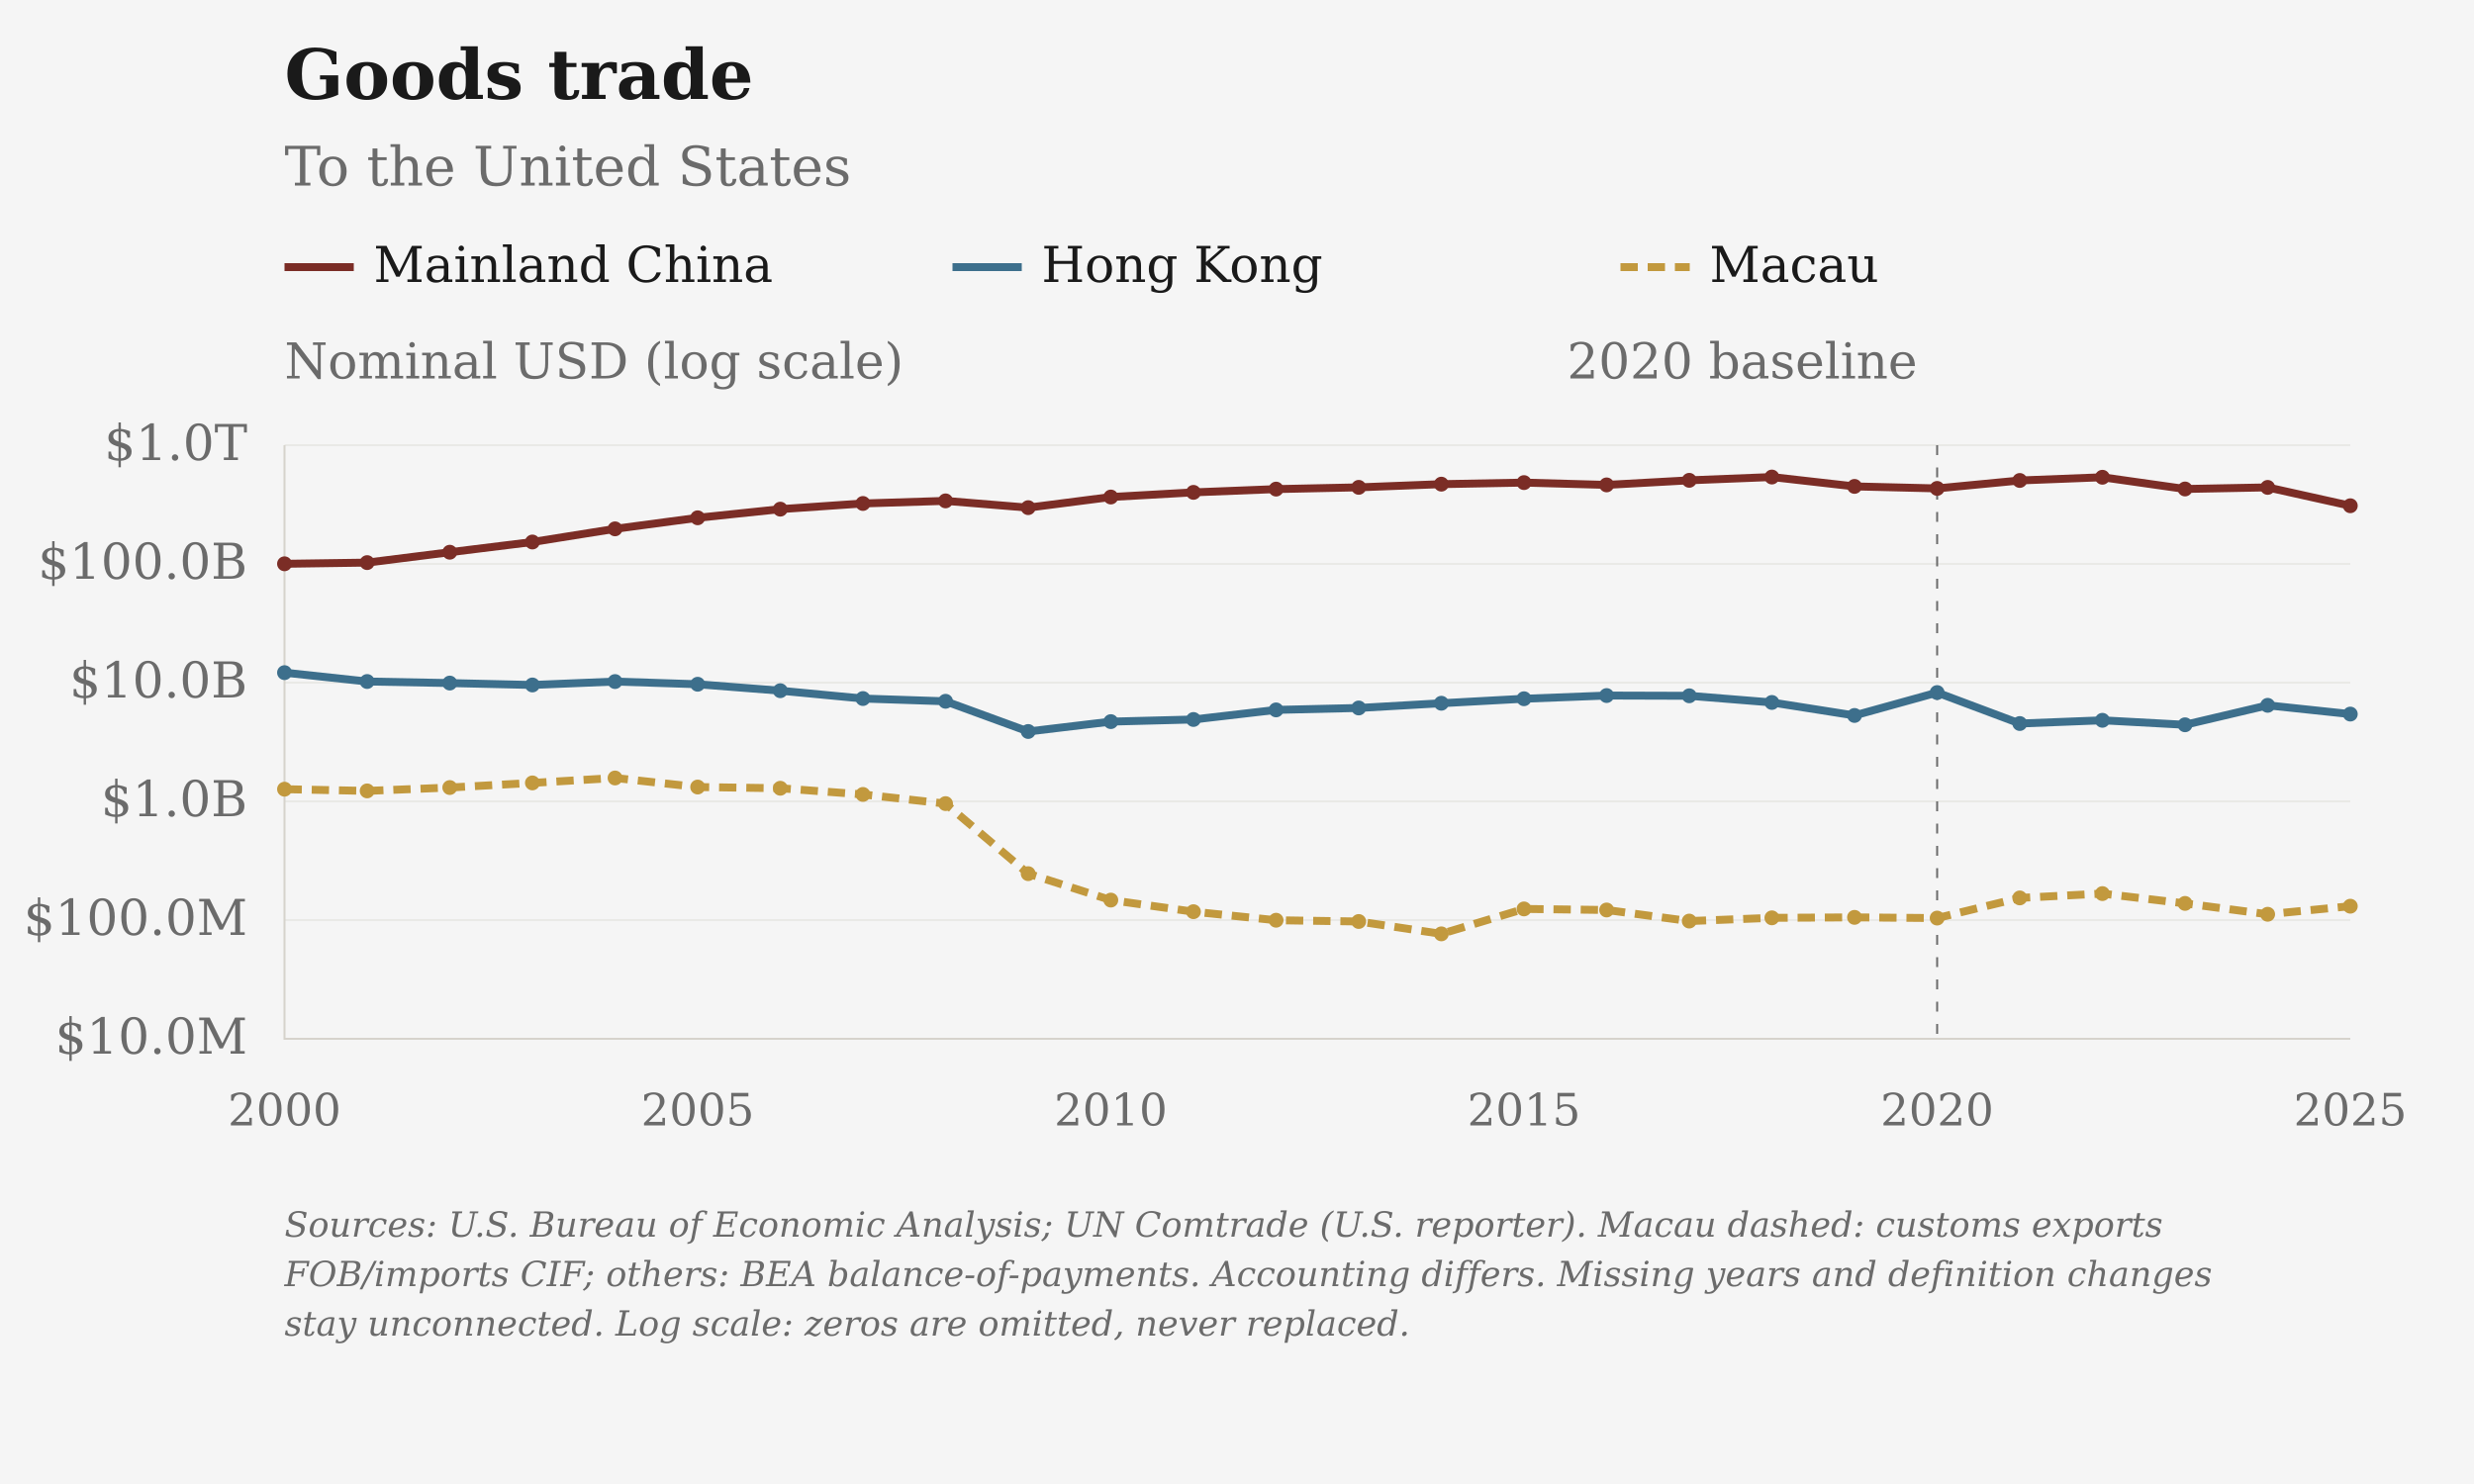
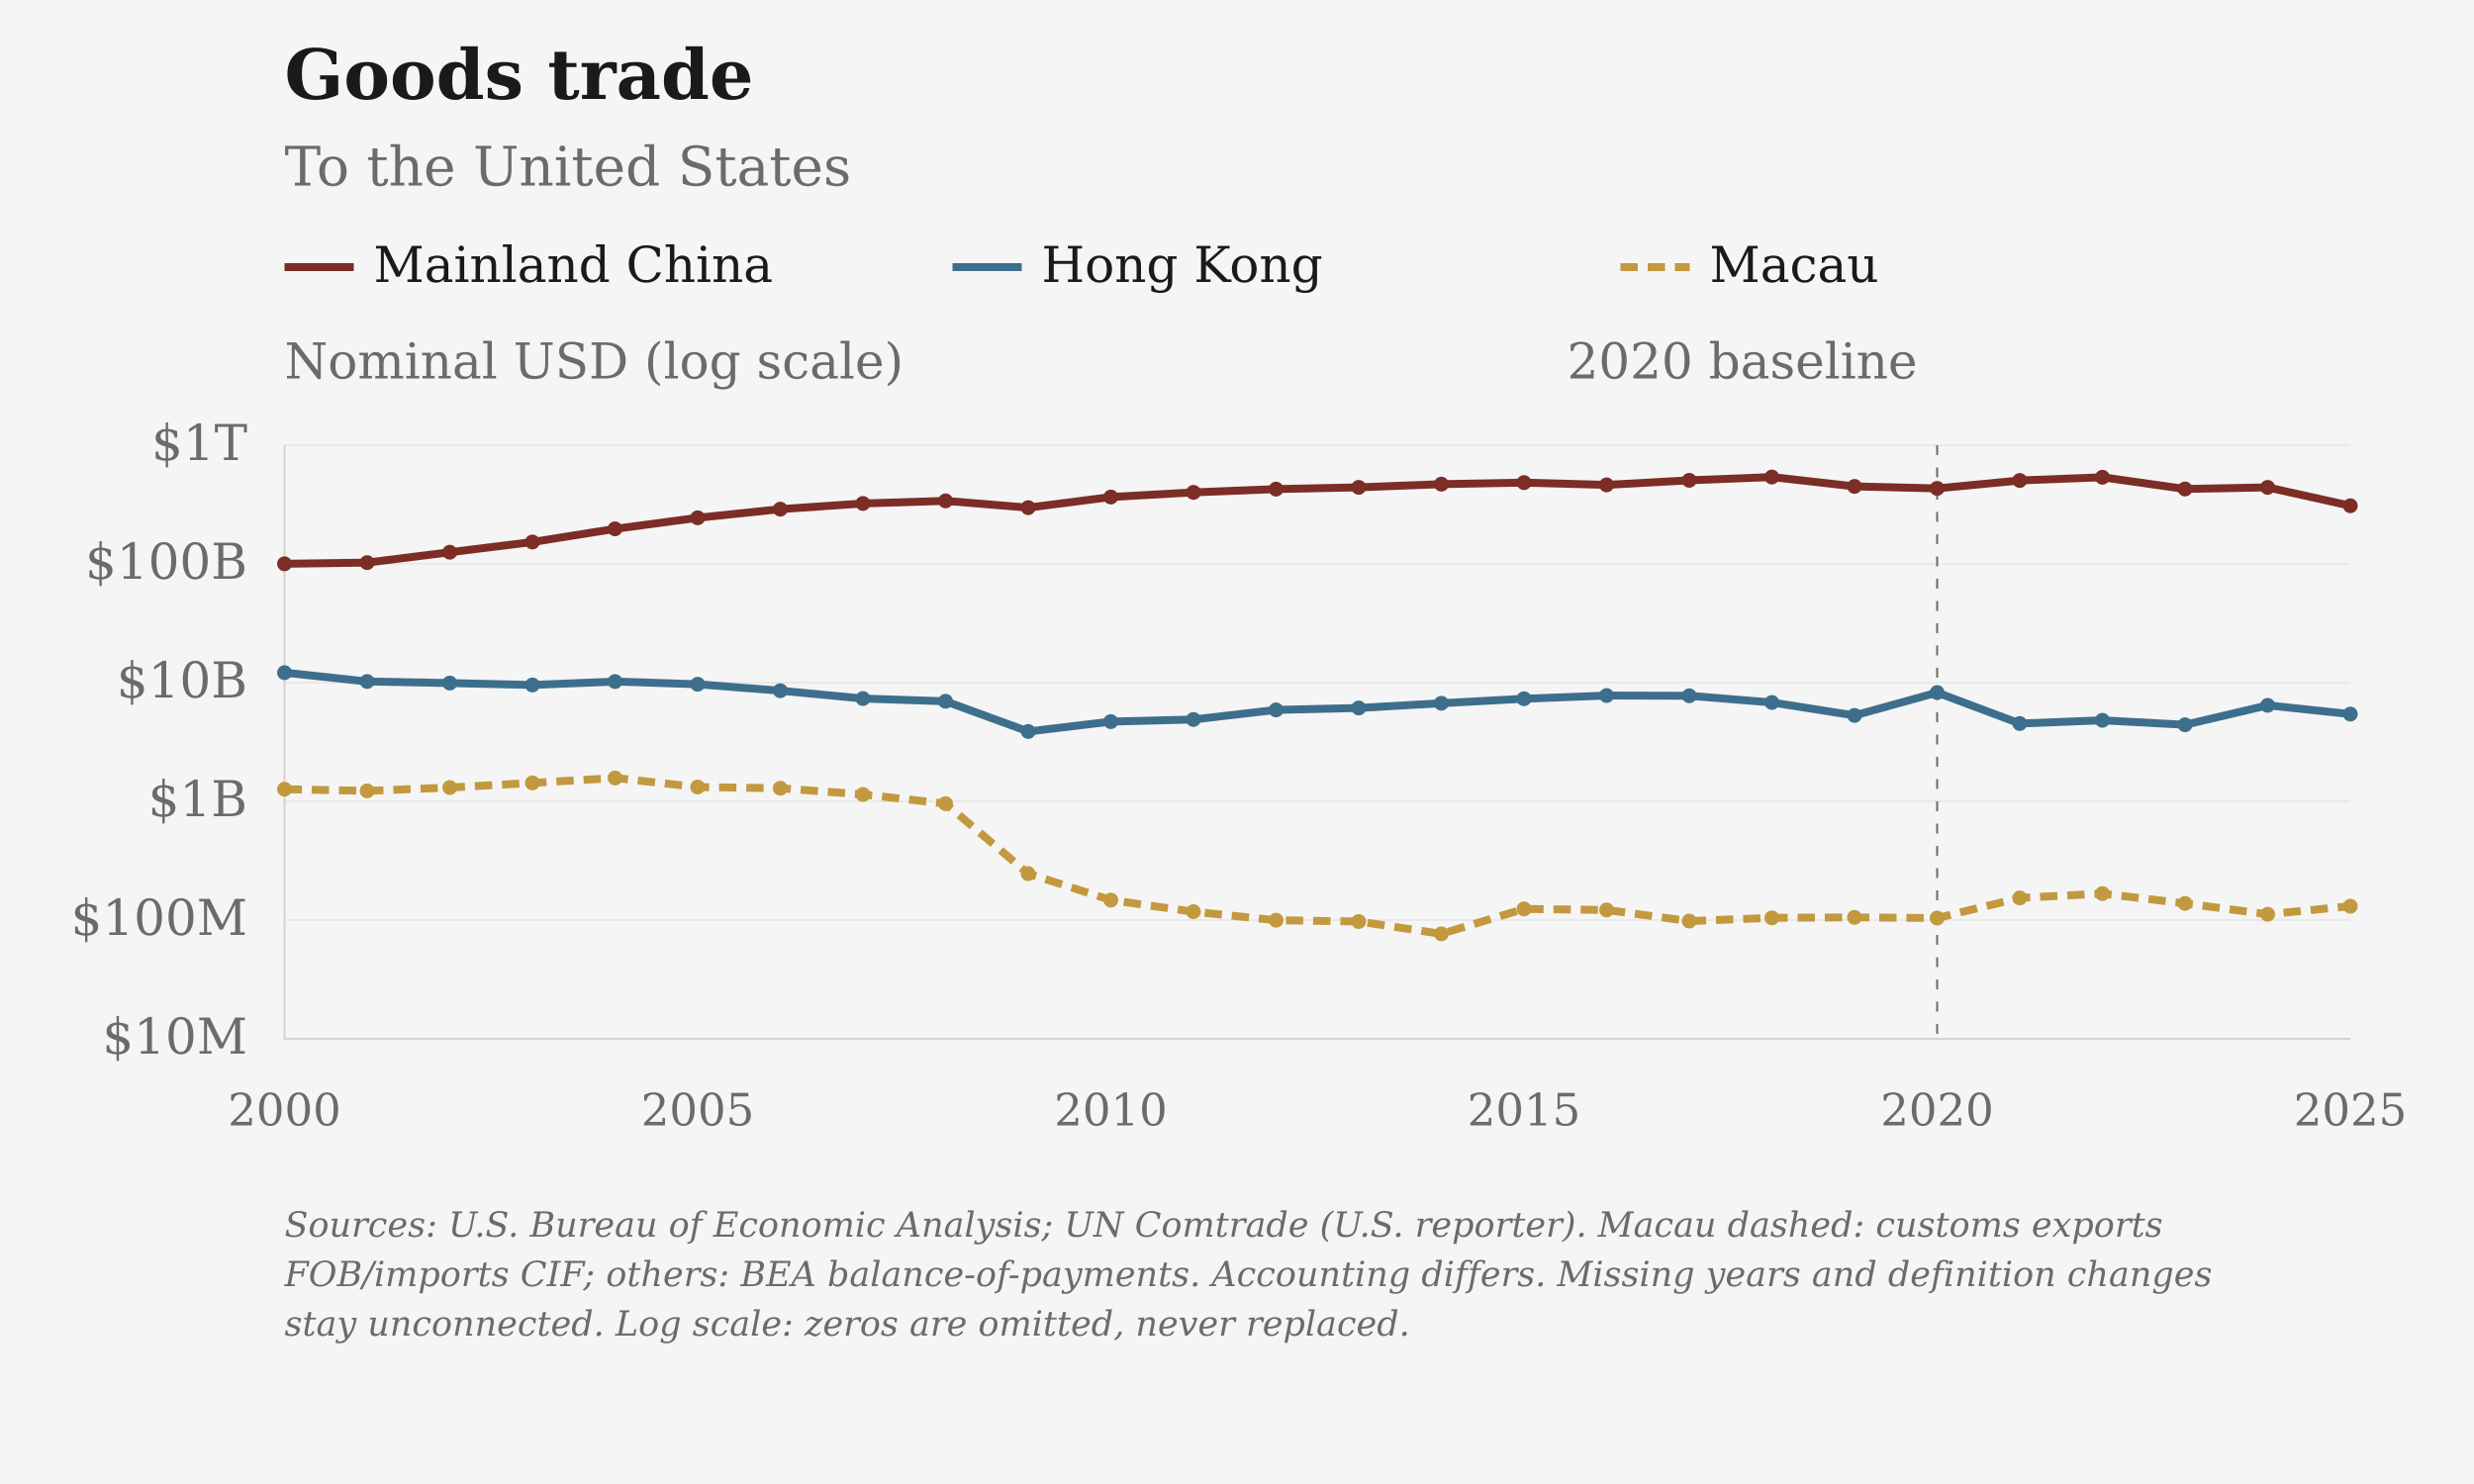
<svg xmlns="http://www.w3.org/2000/svg" viewBox="0 0 1000 600" role="img" aria-label="Goods trade: To the United States">
  <rect class="chart-background" width="1000" height="600" fill="#F5F5F5" />
  <g font-family="DejaVu Serif, Georgia, 'Times New Roman', serif" font-size="20" fill="#6B6B6B">
    <text x="115" y="40" font-size="28" font-weight="bold" fill="#1A1A1A">Goods trade</text>
    <text x="115" y="75" font-size="22">To the United States</text>
    <path class="legend-swatch" data-geography="CHN" d="M115 108h28" stroke="#7B2D26" stroke-width="3.2" />
    <text x="151" y="114" fill="#1A1A1A">Mainland China</text>
    <path class="legend-swatch" data-geography="HKG" d="M385 108h28" stroke="#3D6F8C" stroke-width="3.2" />
    <text x="421" y="114" fill="#1A1A1A">Hong Kong</text>
    <path class="legend-swatch" data-geography="MAC" d="M655 108h28" stroke="#C2993E" stroke-width="3.2" stroke-dasharray="7 4" />
    <text x="691" y="114" fill="#1A1A1A">Macau</text>
    <text class="axis-unit" x="115" y="153">Nominal USD (log scale)</text>
    <path d="M115 420.00H950" stroke="#D6D3CC" stroke-opacity="0.6" stroke-width="0.5" />
-     <text x="100" y="426.00" text-anchor="end">$10.0M</text>
+     <text x="100" y="426.00" text-anchor="end">$10M</text>
    <path d="M115 372.00H950" stroke="#D6D3CC" stroke-opacity="0.6" stroke-width="0.5" />
-     <text x="100" y="378.00" text-anchor="end">$100.0M</text>
+     <text x="100" y="378.00" text-anchor="end">$100M</text>
    <path d="M115 324.00H950" stroke="#D6D3CC" stroke-opacity="0.6" stroke-width="0.5" />
-     <text x="100" y="330.00" text-anchor="end">$1.0B</text>
+     <text x="100" y="330.00" text-anchor="end">$1B</text>
    <path d="M115 276.00H950" stroke="#D6D3CC" stroke-opacity="0.6" stroke-width="0.5" />
-     <text x="100" y="282.00" text-anchor="end">$10.0B</text>
+     <text x="100" y="282.00" text-anchor="end">$10B</text>
    <path d="M115 228.00H950" stroke="#D6D3CC" stroke-opacity="0.6" stroke-width="0.5" />
-     <text x="100" y="234.00" text-anchor="end">$100.0B</text>
+     <text x="100" y="234.00" text-anchor="end">$100B</text>
    <path d="M115 180.00H950" stroke="#D6D3CC" stroke-opacity="0.6" stroke-width="0.5" />
-     <text x="100" y="186.00" text-anchor="end">$1.0T</text>
+     <text x="100" y="186.00" text-anchor="end">$1T</text>
    <text x="115.00" y="455" font-size="18" text-anchor="middle">2000</text>
    <text x="282.00" y="455" font-size="18" text-anchor="middle">2005</text>
    <text x="449.00" y="455" font-size="18" text-anchor="middle">2010</text>
    <text x="616.00" y="455" font-size="18" text-anchor="middle">2015</text>
    <text x="783.00" y="455" font-size="18" text-anchor="middle">2020</text>
    <text x="950.00" y="455" font-size="18" text-anchor="middle">2025</text>
    <path d="M115 180V420H950" stroke="#D6D3CC" stroke-width="0.8" fill="none" />
    <path d="M783.00 180V420" stroke="#6B6B6B" stroke-width="0.8" stroke-dasharray="4 5" />
    <text x="775.00" y="153" text-anchor="end">2020 baseline</text>
    <path class="data-line" data-geography="CHN" data-series-id="bea:CHN:USA:goods" d="M115.00,227.95 L148.40,227.47 L181.80,223.27 L215.20,219.14 L248.60,213.82 L282.00,209.35 L315.40,205.86 L348.80,203.56 L382.20,202.51 L415.60,205.25 L449.00,200.95 L482.40,199.07 L515.80,197.75 L549.20,197.04 L582.60,195.75 L616.00,195.12 L649.40,196.05 L682.80,194.20 L716.20,192.87 L749.60,196.66 L783.00,197.47 L816.40,194.26 L849.80,192.96 L883.20,197.70 L916.60,197.06 L950.00,204.48" fill="none" stroke="#7B2D26" stroke-width="3.2" stroke-linejoin="round" />
-     <circle data-geography="CHN" data-period="2000" cx="115.00" cy="227.95" r="3" fill="#7B2D26" />
-     <circle data-geography="CHN" data-period="2001" cx="148.40" cy="227.47" r="3" fill="#7B2D26" />
-     <circle data-geography="CHN" data-period="2002" cx="181.80" cy="223.27" r="3" fill="#7B2D26" />
-     <circle data-geography="CHN" data-period="2003" cx="215.20" cy="219.14" r="3" fill="#7B2D26" />
-     <circle data-geography="CHN" data-period="2004" cx="248.60" cy="213.82" r="3" fill="#7B2D26" />
-     <circle data-geography="CHN" data-period="2005" cx="282.00" cy="209.35" r="3" fill="#7B2D26" />
-     <circle data-geography="CHN" data-period="2006" cx="315.40" cy="205.86" r="3" fill="#7B2D26" />
-     <circle data-geography="CHN" data-period="2007" cx="348.80" cy="203.56" r="3" fill="#7B2D26" />
-     <circle data-geography="CHN" data-period="2008" cx="382.20" cy="202.51" r="3" fill="#7B2D26" />
-     <circle data-geography="CHN" data-period="2009" cx="415.60" cy="205.25" r="3" fill="#7B2D26" />
-     <circle data-geography="CHN" data-period="2010" cx="449.00" cy="200.95" r="3" fill="#7B2D26" />
-     <circle data-geography="CHN" data-period="2011" cx="482.40" cy="199.07" r="3" fill="#7B2D26" />
-     <circle data-geography="CHN" data-period="2012" cx="515.80" cy="197.75" r="3" fill="#7B2D26" />
-     <circle data-geography="CHN" data-period="2013" cx="549.20" cy="197.04" r="3" fill="#7B2D26" />
-     <circle data-geography="CHN" data-period="2014" cx="582.60" cy="195.75" r="3" fill="#7B2D26" />
-     <circle data-geography="CHN" data-period="2015" cx="616.00" cy="195.12" r="3" fill="#7B2D26" />
-     <circle data-geography="CHN" data-period="2016" cx="649.40" cy="196.05" r="3" fill="#7B2D26" />
-     <circle data-geography="CHN" data-period="2017" cx="682.80" cy="194.20" r="3" fill="#7B2D26" />
-     <circle data-geography="CHN" data-period="2018" cx="716.20" cy="192.87" r="3" fill="#7B2D26" />
-     <circle data-geography="CHN" data-period="2019" cx="749.60" cy="196.66" r="3" fill="#7B2D26" />
-     <circle data-geography="CHN" data-period="2020" cx="783.00" cy="197.47" r="3" fill="#7B2D26" />
-     <circle data-geography="CHN" data-period="2021" cx="816.40" cy="194.26" r="3" fill="#7B2D26" />
-     <circle data-geography="CHN" data-period="2022" cx="849.80" cy="192.96" r="3" fill="#7B2D26" />
-     <circle data-geography="CHN" data-period="2023" cx="883.20" cy="197.70" r="3" fill="#7B2D26" />
-     <circle data-geography="CHN" data-period="2024" cx="916.60" cy="197.06" r="3" fill="#7B2D26" />
-     <circle data-geography="CHN" data-period="2025" cx="950.00" cy="204.48" r="3" fill="#7B2D26" />
+     <circle data-geography="CHN" data-series-id="bea:CHN:USA:goods" data-year="2000" data-value="100231000000" data-period="2000" data-status="observed" cx="115.00" cy="227.95" r="3" fill="#7B2D26" />
+     <circle data-geography="CHN" data-series-id="bea:CHN:USA:goods" data-year="2001" data-value="102570000000" data-period="2001" data-status="observed" cx="148.40" cy="227.47" r="3" fill="#7B2D26" />
+     <circle data-geography="CHN" data-series-id="bea:CHN:USA:goods" data-year="2002" data-value="125498000000" data-period="2002" data-status="observed" cx="181.80" cy="223.27" r="3" fill="#7B2D26" />
+     <circle data-geography="CHN" data-series-id="bea:CHN:USA:goods" data-year="2003" data-value="152974000000" data-period="2003" data-status="observed" cx="215.20" cy="219.14" r="3" fill="#7B2D26" />
+     <circle data-geography="CHN" data-series-id="bea:CHN:USA:goods" data-year="2004" data-value="197456000000" data-period="2004" data-status="observed" cx="248.60" cy="213.82" r="3" fill="#7B2D26" />
+     <circle data-geography="CHN" data-series-id="bea:CHN:USA:goods" data-year="2005" data-value="244699000000" data-period="2005" data-status="observed" cx="282.00" cy="209.35" r="3" fill="#7B2D26" />
+     <circle data-geography="CHN" data-series-id="bea:CHN:USA:goods" data-year="2006" data-value="289246000000" data-period="2006" data-status="observed" cx="315.40" cy="205.86" r="3" fill="#7B2D26" />
+     <circle data-geography="CHN" data-series-id="bea:CHN:USA:goods" data-year="2007" data-value="322975000000" data-period="2007" data-status="observed" cx="348.80" cy="203.56" r="3" fill="#7B2D26" />
+     <circle data-geography="CHN" data-series-id="bea:CHN:USA:goods" data-year="2008" data-value="339581000000" data-period="2008" data-status="observed" cx="382.20" cy="202.51" r="3" fill="#7B2D26" />
+     <circle data-geography="CHN" data-series-id="bea:CHN:USA:goods" data-year="2009" data-value="297872000000" data-period="2009" data-status="observed" cx="415.60" cy="205.25" r="3" fill="#7B2D26" />
+     <circle data-geography="CHN" data-series-id="bea:CHN:USA:goods" data-year="2010" data-value="366126000000" data-period="2010" data-status="observed" cx="449.00" cy="200.95" r="3" fill="#7B2D26" />
+     <circle data-geography="CHN" data-series-id="bea:CHN:USA:goods" data-year="2011" data-value="400632000000" data-period="2011" data-status="observed" cx="482.40" cy="199.07" r="3" fill="#7B2D26" />
+     <circle data-geography="CHN" data-series-id="bea:CHN:USA:goods" data-year="2012" data-value="426792000000" data-period="2012" data-status="observed" cx="515.80" cy="197.75" r="3" fill="#7B2D26" />
+     <circle data-geography="CHN" data-series-id="bea:CHN:USA:goods" data-year="2013" data-value="441616000000" data-period="2013" data-status="observed" cx="549.20" cy="197.04" r="3" fill="#7B2D26" />
+     <circle data-geography="CHN" data-series-id="bea:CHN:USA:goods" data-year="2014" data-value="469660000000" data-period="2014" data-status="observed" cx="582.60" cy="195.75" r="3" fill="#7B2D26" />
+     <circle data-geography="CHN" data-series-id="bea:CHN:USA:goods" data-year="2015" data-value="484071000000" data-period="2015" data-status="observed" cx="616.00" cy="195.12" r="3" fill="#7B2D26" />
+     <circle data-geography="CHN" data-series-id="bea:CHN:USA:goods" data-year="2016" data-value="463089000000" data-period="2016" data-status="observed" cx="649.40" cy="196.05" r="3" fill="#7B2D26" />
+     <circle data-geography="CHN" data-series-id="bea:CHN:USA:goods" data-year="2017" data-value="506011000000" data-period="2017" data-status="observed" cx="682.80" cy="194.20" r="3" fill="#7B2D26" />
+     <circle data-geography="CHN" data-series-id="bea:CHN:USA:goods" data-year="2018" data-value="539394000000" data-period="2018" data-status="observed" cx="716.20" cy="192.87" r="3" fill="#7B2D26" />
+     <circle data-geography="CHN" data-series-id="bea:CHN:USA:goods" data-year="2019" data-value="449670000000" data-period="2019" data-status="observed" cx="749.60" cy="196.66" r="3" fill="#7B2D26" />
+     <circle data-geography="CHN" data-series-id="bea:CHN:USA:goods" data-year="2020" data-value="432582000000" data-period="2020" data-status="observed" cx="783.00" cy="197.47" r="3" fill="#7B2D26" />
+     <circle data-geography="CHN" data-series-id="bea:CHN:USA:goods" data-year="2021" data-value="504653000000" data-period="2021" data-status="observed" cx="816.40" cy="194.26" r="3" fill="#7B2D26" />
+     <circle data-geography="CHN" data-series-id="bea:CHN:USA:goods" data-year="2022" data-value="536982000000" data-period="2022" data-status="observed" cx="849.80" cy="192.96" r="3" fill="#7B2D26" />
+     <circle data-geography="CHN" data-series-id="bea:CHN:USA:goods" data-year="2023" data-value="427873000000" data-period="2023" data-status="observed" cx="883.20" cy="197.70" r="3" fill="#7B2D26" />
+     <circle data-geography="CHN" data-series-id="bea:CHN:USA:goods" data-year="2024" data-value="441139000000" data-period="2024" data-status="observed" cx="916.60" cy="197.06" r="3" fill="#7B2D26" />
+     <circle data-geography="CHN" data-series-id="bea:CHN:USA:goods" data-year="2025" data-value="309039000000" data-period="2025" data-status="observed" cx="950.00" cy="204.48" r="3" fill="#7B2D26" />
    <path class="data-line" data-geography="HKG" data-series-id="bea:HKG:USA:goods" d="M115.00,271.96 L148.40,275.54 L181.80,276.17 L215.20,276.94 L248.60,275.56 L282.00,276.65 L315.40,279.26 L348.80,282.43 L382.20,283.54 L415.60,295.75 L449.00,291.76 L482.40,290.90 L515.80,287.02 L549.20,286.24 L582.60,284.33 L616.00,282.51 L649.40,281.22 L682.80,281.32 L716.20,284.01 L749.60,289.27 L783.00,280.01 L816.40,292.53 L849.80,291.23 L883.20,293.04 L916.60,285.17 L950.00,288.71" fill="none" stroke="#3D6F8C" stroke-width="3.2" stroke-linejoin="round" />
-     <circle data-geography="HKG" data-period="2000" cx="115.00" cy="271.96" r="3" fill="#3D6F8C" />
-     <circle data-geography="HKG" data-period="2001" cx="148.40" cy="275.54" r="3" fill="#3D6F8C" />
-     <circle data-geography="HKG" data-period="2002" cx="181.80" cy="276.17" r="3" fill="#3D6F8C" />
-     <circle data-geography="HKG" data-period="2003" cx="215.20" cy="276.94" r="3" fill="#3D6F8C" />
-     <circle data-geography="HKG" data-period="2004" cx="248.60" cy="275.56" r="3" fill="#3D6F8C" />
-     <circle data-geography="HKG" data-period="2005" cx="282.00" cy="276.65" r="3" fill="#3D6F8C" />
-     <circle data-geography="HKG" data-period="2006" cx="315.40" cy="279.26" r="3" fill="#3D6F8C" />
-     <circle data-geography="HKG" data-period="2007" cx="348.80" cy="282.43" r="3" fill="#3D6F8C" />
-     <circle data-geography="HKG" data-period="2008" cx="382.20" cy="283.54" r="3" fill="#3D6F8C" />
-     <circle data-geography="HKG" data-period="2009" cx="415.60" cy="295.75" r="3" fill="#3D6F8C" />
-     <circle data-geography="HKG" data-period="2010" cx="449.00" cy="291.76" r="3" fill="#3D6F8C" />
-     <circle data-geography="HKG" data-period="2011" cx="482.40" cy="290.90" r="3" fill="#3D6F8C" />
-     <circle data-geography="HKG" data-period="2012" cx="515.80" cy="287.02" r="3" fill="#3D6F8C" />
-     <circle data-geography="HKG" data-period="2013" cx="549.20" cy="286.24" r="3" fill="#3D6F8C" />
-     <circle data-geography="HKG" data-period="2014" cx="582.60" cy="284.33" r="3" fill="#3D6F8C" />
-     <circle data-geography="HKG" data-period="2015" cx="616.00" cy="282.51" r="3" fill="#3D6F8C" />
-     <circle data-geography="HKG" data-period="2016" cx="649.40" cy="281.22" r="3" fill="#3D6F8C" />
-     <circle data-geography="HKG" data-period="2017" cx="682.80" cy="281.32" r="3" fill="#3D6F8C" />
-     <circle data-geography="HKG" data-period="2018" cx="716.20" cy="284.01" r="3" fill="#3D6F8C" />
-     <circle data-geography="HKG" data-period="2019" cx="749.60" cy="289.27" r="3" fill="#3D6F8C" />
-     <circle data-geography="HKG" data-period="2020" cx="783.00" cy="280.01" r="3" fill="#3D6F8C" />
-     <circle data-geography="HKG" data-period="2021" cx="816.40" cy="292.53" r="3" fill="#3D6F8C" />
-     <circle data-geography="HKG" data-period="2022" cx="849.80" cy="291.23" r="3" fill="#3D6F8C" />
-     <circle data-geography="HKG" data-period="2023" cx="883.20" cy="293.04" r="3" fill="#3D6F8C" />
-     <circle data-geography="HKG" data-period="2024" cx="916.60" cy="285.17" r="3" fill="#3D6F8C" />
-     <circle data-geography="HKG" data-period="2025" cx="950.00" cy="288.71" r="3" fill="#3D6F8C" />
+     <circle data-geography="HKG" data-series-id="bea:HKG:USA:goods" data-year="2000" data-value="12137000000" data-period="2000" data-status="observed" cx="115.00" cy="271.96" r="3" fill="#3D6F8C" />
+     <circle data-geography="HKG" data-series-id="bea:HKG:USA:goods" data-year="2001" data-value="10221000000" data-period="2001" data-status="observed" cx="148.40" cy="275.54" r="3" fill="#3D6F8C" />
+     <circle data-geography="HKG" data-series-id="bea:HKG:USA:goods" data-year="2002" data-value="9919000000" data-period="2002" data-status="observed" cx="181.80" cy="276.17" r="3" fill="#3D6F8C" />
+     <circle data-geography="HKG" data-series-id="bea:HKG:USA:goods" data-year="2003" data-value="9560000000" data-period="2003" data-status="observed" cx="215.20" cy="276.94" r="3" fill="#3D6F8C" />
+     <circle data-geography="HKG" data-series-id="bea:HKG:USA:goods" data-year="2004" data-value="10211000000" data-period="2004" data-status="observed" cx="248.60" cy="275.56" r="3" fill="#3D6F8C" />
+     <circle data-geography="HKG" data-series-id="bea:HKG:USA:goods" data-year="2005" data-value="9692000000" data-period="2005" data-status="observed" cx="282.00" cy="276.65" r="3" fill="#3D6F8C" />
+     <circle data-geography="HKG" data-series-id="bea:HKG:USA:goods" data-year="2006" data-value="8552000000" data-period="2006" data-status="observed" cx="315.40" cy="279.26" r="3" fill="#3D6F8C" />
+     <circle data-geography="HKG" data-series-id="bea:HKG:USA:goods" data-year="2007" data-value="7345000000" data-period="2007" data-status="observed" cx="348.80" cy="282.43" r="3" fill="#3D6F8C" />
+     <circle data-geography="HKG" data-series-id="bea:HKG:USA:goods" data-year="2008" data-value="6965000000" data-period="2008" data-status="observed" cx="382.20" cy="283.54" r="3" fill="#3D6F8C" />
+     <circle data-geography="HKG" data-series-id="bea:HKG:USA:goods" data-year="2009" data-value="3877000000" data-period="2009" data-status="observed" cx="415.60" cy="295.75" r="3" fill="#3D6F8C" />
+     <circle data-geography="HKG" data-series-id="bea:HKG:USA:goods" data-year="2010" data-value="4696000000" data-period="2010" data-status="observed" cx="449.00" cy="291.76" r="3" fill="#3D6F8C" />
+     <circle data-geography="HKG" data-series-id="bea:HKG:USA:goods" data-year="2011" data-value="4892000000" data-period="2011" data-status="observed" cx="482.40" cy="290.90" r="3" fill="#3D6F8C" />
+     <circle data-geography="HKG" data-series-id="bea:HKG:USA:goods" data-year="2012" data-value="5894000000" data-period="2012" data-status="observed" cx="515.80" cy="287.02" r="3" fill="#3D6F8C" />
+     <circle data-geography="HKG" data-series-id="bea:HKG:USA:goods" data-year="2013" data-value="6120000000" data-period="2013" data-status="observed" cx="549.20" cy="286.24" r="3" fill="#3D6F8C" />
+     <circle data-geography="HKG" data-series-id="bea:HKG:USA:goods" data-year="2014" data-value="6707000000" data-period="2014" data-status="observed" cx="582.60" cy="284.33" r="3" fill="#3D6F8C" />
+     <circle data-geography="HKG" data-series-id="bea:HKG:USA:goods" data-year="2015" data-value="7318000000" data-period="2015" data-status="observed" cx="616.00" cy="282.51" r="3" fill="#3D6F8C" />
+     <circle data-geography="HKG" data-series-id="bea:HKG:USA:goods" data-year="2016" data-value="7783000000" data-period="2016" data-status="observed" cx="649.40" cy="281.22" r="3" fill="#3D6F8C" />
+     <circle data-geography="HKG" data-series-id="bea:HKG:USA:goods" data-year="2017" data-value="7749000000" data-period="2017" data-status="observed" cx="682.80" cy="281.32" r="3" fill="#3D6F8C" />
+     <circle data-geography="HKG" data-series-id="bea:HKG:USA:goods" data-year="2018" data-value="6809000000" data-period="2018" data-status="observed" cx="716.20" cy="284.01" r="3" fill="#3D6F8C" />
+     <circle data-geography="HKG" data-series-id="bea:HKG:USA:goods" data-year="2019" data-value="5291000000" data-period="2019" data-status="observed" cx="749.60" cy="289.27" r="3" fill="#3D6F8C" />
+     <circle data-geography="HKG" data-series-id="bea:HKG:USA:goods" data-year="2020" data-value="8249000000" data-period="2020" data-status="observed" cx="783.00" cy="280.01" r="3" fill="#3D6F8C" />
+     <circle data-geography="HKG" data-series-id="bea:HKG:USA:goods" data-year="2021" data-value="4526000000" data-period="2021" data-status="observed" cx="816.40" cy="292.53" r="3" fill="#3D6F8C" />
+     <circle data-geography="HKG" data-series-id="bea:HKG:USA:goods" data-year="2022" data-value="4816000000" data-period="2022" data-status="observed" cx="849.80" cy="291.23" r="3" fill="#3D6F8C" />
+     <circle data-geography="HKG" data-series-id="bea:HKG:USA:goods" data-year="2023" data-value="4416000000" data-period="2023" data-status="observed" cx="883.20" cy="293.04" r="3" fill="#3D6F8C" />
+     <circle data-geography="HKG" data-series-id="bea:HKG:USA:goods" data-year="2024" data-value="6442000000" data-period="2024" data-status="observed" cx="916.60" cy="285.17" r="3" fill="#3D6F8C" />
+     <circle data-geography="HKG" data-series-id="bea:HKG:USA:goods" data-year="2025" data-value="5436000000" data-period="2025" data-status="observed" cx="950.00" cy="288.71" r="3" fill="#3D6F8C" />
    <path class="data-line" data-geography="MAC" data-series-id="comtrade:MAC:USA:goods" d="M115.00,319.08 L148.40,319.77 L181.80,318.41 L215.20,316.54 L248.60,314.55 L282.00,318.21 L315.40,318.70 L348.80,321.20 L382.20,324.91 L415.60,353.23 L449.00,363.92 L482.40,368.61 L515.80,372.06 L549.20,372.57 L582.60,377.57 L616.00,367.49 L649.40,367.92 L682.80,372.40 L716.20,371.09 L749.60,370.90 L783.00,371.19 L816.40,363.04 L849.80,361.29 L883.20,365.26 L916.60,369.65 L950.00,366.39" fill="none" stroke="#C2993E" stroke-width="3.2" stroke-linejoin="round" stroke-dasharray="7 4" />
-     <circle data-geography="MAC" data-period="2000" cx="115.00" cy="319.08" r="3" fill="#C2993E" />
-     <circle data-geography="MAC" data-period="2001" cx="148.40" cy="319.77" r="3" fill="#C2993E" />
-     <circle data-geography="MAC" data-period="2002" cx="181.80" cy="318.41" r="3" fill="#C2993E" />
-     <circle data-geography="MAC" data-period="2003" cx="215.20" cy="316.54" r="3" fill="#C2993E" />
-     <circle data-geography="MAC" data-period="2004" cx="248.60" cy="314.55" r="3" fill="#C2993E" />
-     <circle data-geography="MAC" data-period="2005" cx="282.00" cy="318.21" r="3" fill="#C2993E" />
-     <circle data-geography="MAC" data-period="2006" cx="315.40" cy="318.70" r="3" fill="#C2993E" />
-     <circle data-geography="MAC" data-period="2007" cx="348.80" cy="321.20" r="3" fill="#C2993E" />
-     <circle data-geography="MAC" data-period="2008" cx="382.20" cy="324.91" r="3" fill="#C2993E" />
-     <circle data-geography="MAC" data-period="2009" cx="415.60" cy="353.23" r="3" fill="#C2993E" />
-     <circle data-geography="MAC" data-period="2010" cx="449.00" cy="363.92" r="3" fill="#C2993E" />
-     <circle data-geography="MAC" data-period="2011" cx="482.40" cy="368.61" r="3" fill="#C2993E" />
-     <circle data-geography="MAC" data-period="2012" cx="515.80" cy="372.06" r="3" fill="#C2993E" />
-     <circle data-geography="MAC" data-period="2013" cx="549.20" cy="372.57" r="3" fill="#C2993E" />
-     <circle data-geography="MAC" data-period="2014" cx="582.60" cy="377.57" r="3" fill="#C2993E" />
-     <circle data-geography="MAC" data-period="2015" cx="616.00" cy="367.49" r="3" fill="#C2993E" />
-     <circle data-geography="MAC" data-period="2016" cx="649.40" cy="367.92" r="3" fill="#C2993E" />
-     <circle data-geography="MAC" data-period="2017" cx="682.80" cy="372.40" r="3" fill="#C2993E" />
-     <circle data-geography="MAC" data-period="2018" cx="716.20" cy="371.09" r="3" fill="#C2993E" />
-     <circle data-geography="MAC" data-period="2019" cx="749.60" cy="370.90" r="3" fill="#C2993E" />
-     <circle data-geography="MAC" data-period="2020" cx="783.00" cy="371.19" r="3" fill="#C2993E" />
-     <circle data-geography="MAC" data-period="2021" cx="816.40" cy="363.04" r="3" fill="#C2993E" />
-     <circle data-geography="MAC" data-period="2022" cx="849.80" cy="361.29" r="3" fill="#C2993E" />
-     <circle data-geography="MAC" data-period="2023" cx="883.20" cy="365.26" r="3" fill="#C2993E" />
-     <circle data-geography="MAC" data-period="2024" cx="916.60" cy="369.65" r="3" fill="#C2993E" />
-     <circle data-geography="MAC" data-period="2025" cx="950.00" cy="366.39" r="3" fill="#C2993E" />
+     <circle data-geography="MAC" data-series-id="comtrade:MAC:USA:goods" data-year="2000" data-value="1266316849.0" data-period="2000" data-status="observed" cx="115.00" cy="319.08" r="3" fill="#C2993E" />
+     <circle data-geography="MAC" data-series-id="comtrade:MAC:USA:goods" data-year="2001" data-value="1225130166.0" data-period="2001" data-status="observed" cx="148.40" cy="319.77" r="3" fill="#C2993E" />
+     <circle data-geography="MAC" data-series-id="comtrade:MAC:USA:goods" data-year="2002" data-value="1307529055.0" data-period="2002" data-status="observed" cx="181.80" cy="318.41" r="3" fill="#C2993E" />
+     <circle data-geography="MAC" data-series-id="comtrade:MAC:USA:goods" data-year="2003" data-value="1430304184.0" data-period="2003" data-status="observed" cx="215.20" cy="316.54" r="3" fill="#C2993E" />
+     <circle data-geography="MAC" data-series-id="comtrade:MAC:USA:goods" data-year="2004" data-value="1573881187.0" data-period="2004" data-status="observed" cx="248.60" cy="314.55" r="3" fill="#C2993E" />
+     <circle data-geography="MAC" data-series-id="comtrade:MAC:USA:goods" data-year="2005" data-value="1319918382.0" data-period="2005" data-status="observed" cx="282.00" cy="318.21" r="3" fill="#C2993E" />
+     <circle data-geography="MAC" data-series-id="comtrade:MAC:USA:goods" data-year="2006" data-value="1289591693.0" data-period="2006" data-status="observed" cx="315.40" cy="318.70" r="3" fill="#C2993E" />
+     <circle data-geography="MAC" data-series-id="comtrade:MAC:USA:goods" data-year="2007" data-value="1143643499.0" data-period="2007" data-status="observed" cx="348.80" cy="321.20" r="3" fill="#C2993E" />
+     <circle data-geography="MAC" data-series-id="comtrade:MAC:USA:goods" data-year="2008" data-value="957208918.0" data-period="2008" data-status="observed" cx="382.20" cy="324.91" r="3" fill="#C2993E" />
+     <circle data-geography="MAC" data-series-id="comtrade:MAC:USA:goods" data-year="2009" data-value="246097383.0" data-period="2009" data-status="observed" cx="415.60" cy="353.23" r="3" fill="#C2993E" />
+     <circle data-geography="MAC" data-series-id="comtrade:MAC:USA:goods" data-year="2010" data-value="147328594.0" data-period="2010" data-status="observed" cx="449.00" cy="363.92" r="3" fill="#C2993E" />
+     <circle data-geography="MAC" data-series-id="comtrade:MAC:USA:goods" data-year="2011" data-value="117636811.0" data-period="2011" data-status="observed" cx="482.40" cy="368.61" r="3" fill="#C2993E" />
+     <circle data-geography="MAC" data-series-id="comtrade:MAC:USA:goods" data-year="2012" data-value="99701456.0" data-period="2012" data-status="observed" cx="515.80" cy="372.06" r="3" fill="#C2993E" />
+     <circle data-geography="MAC" data-series-id="comtrade:MAC:USA:goods" data-year="2013" data-value="97317236.0" data-period="2013" data-status="observed" cx="549.20" cy="372.57" r="3" fill="#C2993E" />
+     <circle data-geography="MAC" data-series-id="comtrade:MAC:USA:goods" data-year="2014" data-value="76569008.0" data-period="2014" data-status="observed" cx="582.60" cy="377.57" r="3" fill="#C2993E" />
+     <circle data-geography="MAC" data-series-id="comtrade:MAC:USA:goods" data-year="2015" data-value="124123841.0" data-period="2015" data-status="observed" cx="616.00" cy="367.49" r="3" fill="#C2993E" />
+     <circle data-geography="MAC" data-series-id="comtrade:MAC:USA:goods" data-year="2016" data-value="121638905.0" data-period="2016" data-status="observed" cx="649.40" cy="367.92" r="3" fill="#C2993E" />
+     <circle data-geography="MAC" data-series-id="comtrade:MAC:USA:goods" data-year="2017" data-value="98094903.0" data-period="2017" data-status="observed" cx="682.80" cy="372.40" r="3" fill="#C2993E" />
+     <circle data-geography="MAC" data-series-id="comtrade:MAC:USA:goods" data-year="2018" data-value="104450691.0" data-period="2018" data-status="observed" cx="716.20" cy="371.09" r="3" fill="#C2993E" />
+     <circle data-geography="MAC" data-series-id="comtrade:MAC:USA:goods" data-year="2019" data-value="105407444.0" data-period="2019" data-status="observed" cx="749.60" cy="370.90" r="3" fill="#C2993E" />
+     <circle data-geography="MAC" data-series-id="comtrade:MAC:USA:goods" data-year="2020" data-value="103941211.0" data-period="2020" data-status="observed" cx="783.00" cy="371.19" r="3" fill="#C2993E" />
+     <circle data-geography="MAC" data-series-id="comtrade:MAC:USA:goods" data-year="2021" data-value="153665898.0" data-period="2021" data-status="observed" cx="816.40" cy="363.04" r="3" fill="#C2993E" />
+     <circle data-geography="MAC" data-series-id="comtrade:MAC:USA:goods" data-year="2022" data-value="167119363.0" data-period="2022" data-status="observed" cx="849.80" cy="361.29" r="3" fill="#C2993E" />
+     <circle data-geography="MAC" data-series-id="comtrade:MAC:USA:goods" data-year="2023" data-value="138194264.0" data-period="2023" data-status="observed" cx="883.20" cy="365.26" r="3" fill="#C2993E" />
+     <circle data-geography="MAC" data-series-id="comtrade:MAC:USA:goods" data-year="2024" data-value="111944056.0" data-period="2024" data-status="observed" cx="916.60" cy="369.65" r="3" fill="#C2993E" />
+     <circle data-geography="MAC" data-series-id="comtrade:MAC:USA:goods" data-year="2025" data-value="130894803.0" data-period="2025" data-status="observed" cx="950.00" cy="366.39" r="3" fill="#C2993E" />
    <text class="figure-source" x="115" y="500" font-size="14" font-style="italic">Sources: U.S. Bureau of Economic Analysis; UN Comtrade (U.S. reporter). Macau dashed: customs exports</text>
    <text class="figure-source" x="115" y="520" font-size="14" font-style="italic">FOB/imports CIF; others: BEA balance-of-payments. Accounting differs. Missing years and definition changes</text>
    <text class="figure-source" x="115" y="540" font-size="14" font-style="italic">stay unconnected. Log scale: zeros are omitted, never replaced.</text>
  </g>
</svg>
